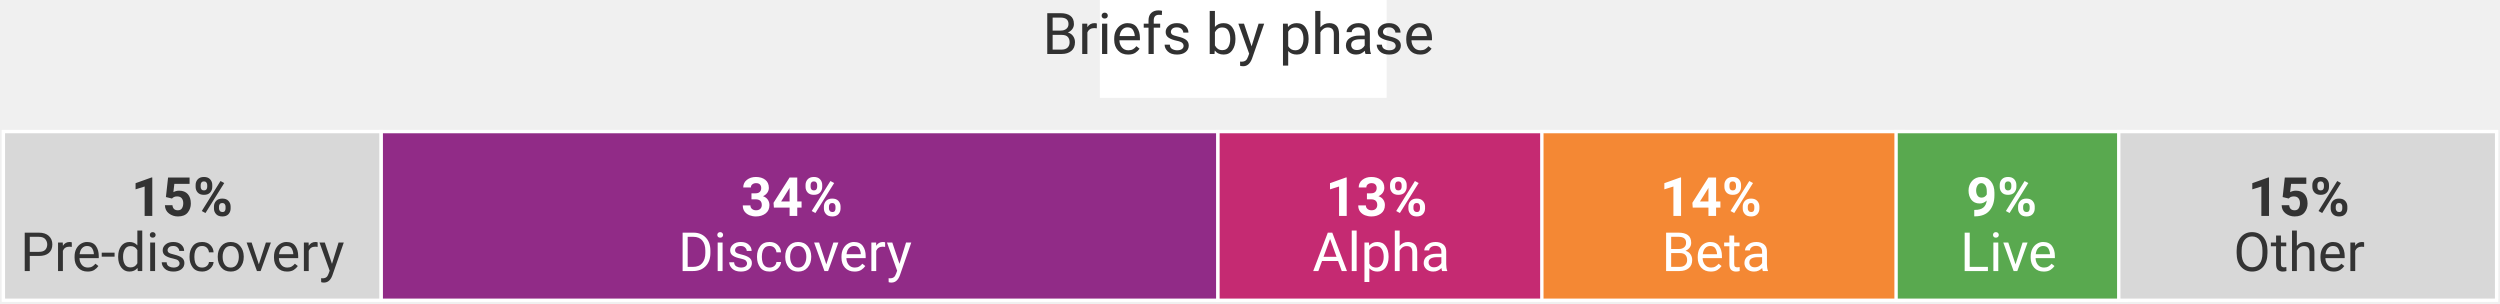
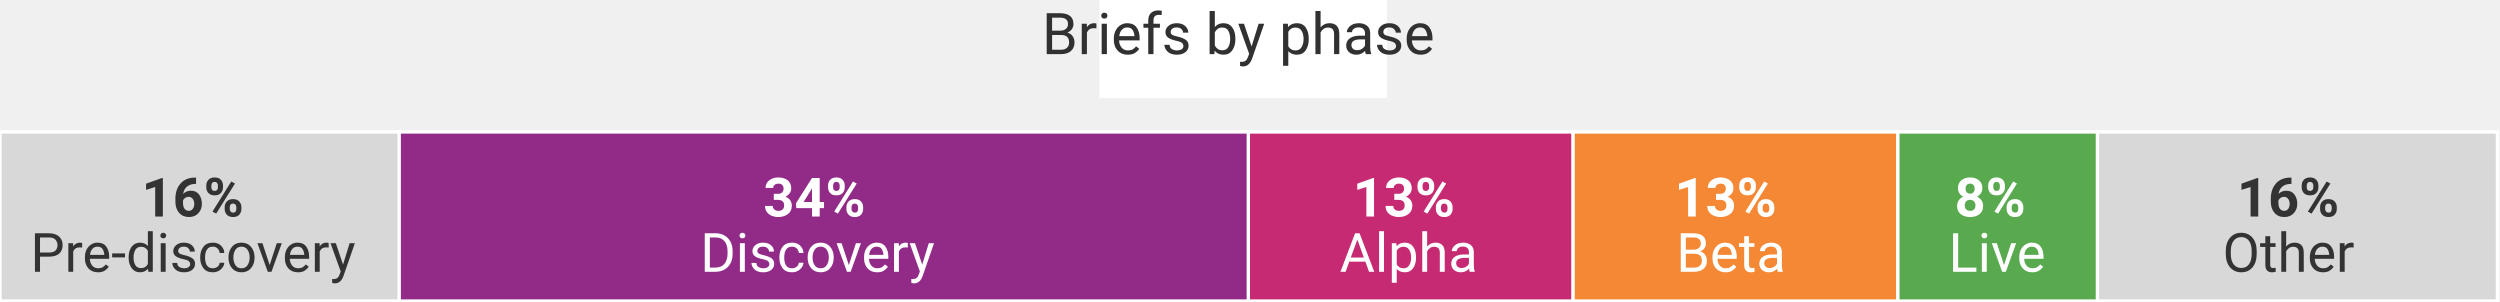
- <svg xmlns="http://www.w3.org/2000/svg" font-family="-apple-system, BlinkMacSystemFont, &quot;Segoe UI&quot;, Roboto, Helvetica, Arial, sans-serif, &quot;Apple Color Emoji&quot;, &quot;Segoe UI Emoji&quot;, &quot;Segoe UI Symbol&quot;" width="741px" height="90px" viewBox="0 0 741 90" version="1.1">
+ <svg xmlns="http://www.w3.org/2000/svg" font-family="-apple-system, BlinkMacSystemFont, &quot;Segoe UI&quot;, Roboto, Helvetica, Arial, sans-serif, &quot;Apple Color Emoji&quot;, &quot;Segoe UI Emoji&quot;, &quot;Segoe UI Symbol&quot;" width="739px" height="89px" viewBox="0 0 739 89" version="1.1" style="background: #FFFFFF;">
  <defs />
-   <g id="Jan-monthly-report-greater-than-768px" stroke="none" stroke-width="1" fill="none" fill-rule="evenodd" transform="translate(-319, -1670)">
-     <g id="&gt;768-Briefs-by-phase" transform="translate(320, 1670)">
-       <g id="Group" stroke-width="1" fill-rule="evenodd" transform="translate(0, 39)" stroke="#FFFFFF">
-         <rect id="Rectangle-9-Copy-28" fill="#D8D8D8" x="0" y="0" width="112" height="50" />
-         <rect id="Rectangle-9-Copy-29" fill="#912B87" x="112" y="0" width="248" height="50" />
-         <rect id="Rectangle-9-Copy-30" fill="#C52A72" x="360" y="0" width="98" height="50" />
-         <rect id="Rectangle-9-Copy-31" fill="#F48834" x="456" y="0" width="107" height="50" />
-         <rect id="Rectangle-9-Copy-32" fill="#59A94F" x="561" y="0" width="68" height="50" />
-         <rect id="Rectangle-9-Copy-33" fill="#D8D8D8" x="627" y="0" width="112" height="50" />
-       </g>
-       <text id="15%-Pre-discovery" font-size="16" font-weight="bold" line-spacing="16" fill="#333333">
-         <tspan x="37.871" y="64">15%</tspan>
-         <tspan x="71.66" y="64.336" font-weight="normal"> </tspan>
-         <tspan x="5" y="80.336" font-weight="normal">Pre-discovery</tspan>
-       </text>
-       <text id="34%-Discovery" font-size="16" font-weight="bold" line-spacing="16" fill="#FFFFFF">
-         <tspan x="218.656" y="64">34% </tspan>
-         <tspan x="265.398" y="67.102" font-weight="normal" />
-         <tspan x="200" y="80.336" font-weight="normal">Discovery</tspan>
-       </text>
-       <text id="13%-Alpha" font-size="16" font-weight="bold" line-spacing="16" fill="#FFFFFF">
-         <tspan x="391.898" y="64">13% </tspan>
-         <tspan x="388" y="80.336" font-weight="normal">Alpha</tspan>
-       </text>
-       <text id="14%-Beta" font-size="16" font-weight="bold" line-spacing="16" fill="#FFFFFF">
-         <tspan x="491" y="64">14% </tspan>
-         <tspan x="491.504" y="80.336" font-weight="normal">Beta</tspan>
-       </text>
-       <text id="9%-Live" font-size="16" font-weight="bold" line-spacing="16" fill="#FFFFFF">
-         <tspan x="581.789" y="64">9% </tspan>
-         <tspan x="580" y="80.336" font-weight="normal">Live</tspan>
-       </text>
-       <text id="15%-Other" font-size="16" font-weight="bold" line-spacing="16" fill="#333333">
-         <tspan x="665.27" y="64">15% </tspan>
-         <tspan x="661" y="80.336" font-weight="normal">Other</tspan>
-       </text>
-       <rect id="Rectangle-16" fill="#FFFFFF" fill-rule="evenodd" x="325" y="0" width="85" height="29" />
-       <text id="Briefs-by-phase-Copy" font-size="17" font-weight="normal" line-spacing="28" fill="#313131">
-         <tspan x="308" y="16">Briefs by phase</tspan>
-       </text>
+   <g id="768-Briefs-by-phase" stroke="none" stroke-width="1" fill="none" fill-rule="evenodd">
+     <g id="Group" transform="translate(0, 39)" stroke="#FFFFFF">
+       <rect id="Rectangle-9-Copy-28" fill="#D8D8D8" x="0" y="0" width="118.24" height="50" />
+       <rect id="Rectangle-9-Copy-29" fill="#912B87" x="118" y="0" width="251.26" height="50" />
+       <rect id="Rectangle-9-Copy-30" fill="#C52A72" x="369" y="0" width="96.07" height="50" />
+       <rect id="Rectangle-9-Copy-31" fill="#F48834" x="465" y="0" width="96.07" height="50" />
+       <rect id="Rectangle-9-Copy-32" fill="#59A94F" x="561" y="0" width="59.12" height="50" />
+       <rect id="Rectangle-9-Copy-33" fill="#D8D8D8" x="620" y="0" width="118.24" height="50" />
    </g>
+     <text id="16%-Pre-discovery" font-size="16" font-weight="bold" line-spacing="16" fill="#333333">
+       <tspan x="41.871" y="64">16%</tspan>
+       <tspan x="75.66" y="64.336" font-weight="normal"> </tspan>
+       <tspan x="9" y="80.336" font-weight="normal">Pre-discovery</tspan>
+     </text>
+     <text id="34%-Discovery" font-size="16" font-weight="bold" line-spacing="16" fill="#FFFFFF">
+       <tspan x="225.656" y="64">34% </tspan>
+       <tspan x="272.398" y="67.102" font-weight="normal" />
+       <tspan x="207" y="80.336" font-weight="normal">Discovery</tspan>
+     </text>
+     <text id="13%-Alpha" font-size="16" font-weight="bold" line-spacing="16" fill="#FFFFFF">
+       <tspan x="399.898" y="64">13% </tspan>
+       <tspan x="396" y="80.336" font-weight="normal">Alpha</tspan>
+     </text>
+     <text id="13%-Beta" font-size="16" font-weight="bold" line-spacing="16" fill="#FFFFFF">
+       <tspan x="495" y="64">13% </tspan>
+       <tspan x="495.504" y="80.336" font-weight="normal">Beta</tspan>
+     </text>
+     <text id="8%-Live" font-size="16" font-weight="bold" line-spacing="16" fill="#FFFFFF">
+       <tspan x="577.789" y="64">8% </tspan>
+       <tspan x="576" y="80.336" font-weight="normal">Live</tspan>
+     </text>
+     <text id="16%-Other" font-size="16" font-weight="bold" line-spacing="16" fill="#333333">
+       <tspan x="661.27" y="64">16% </tspan>
+       <tspan x="657" y="80.336" font-weight="normal">Other</tspan>
+     </text>
+     <rect id="Rectangle-16" fill="#FFFFFF" x="325" y="0" width="85" height="29" />
+     <text id="Briefs-by-phase-Copy" font-size="17" font-weight="normal" line-spacing="28" fill="#313131">
+       <tspan x="308" y="16">Briefs by phase</tspan>
+     </text>
  </g>
</svg>
